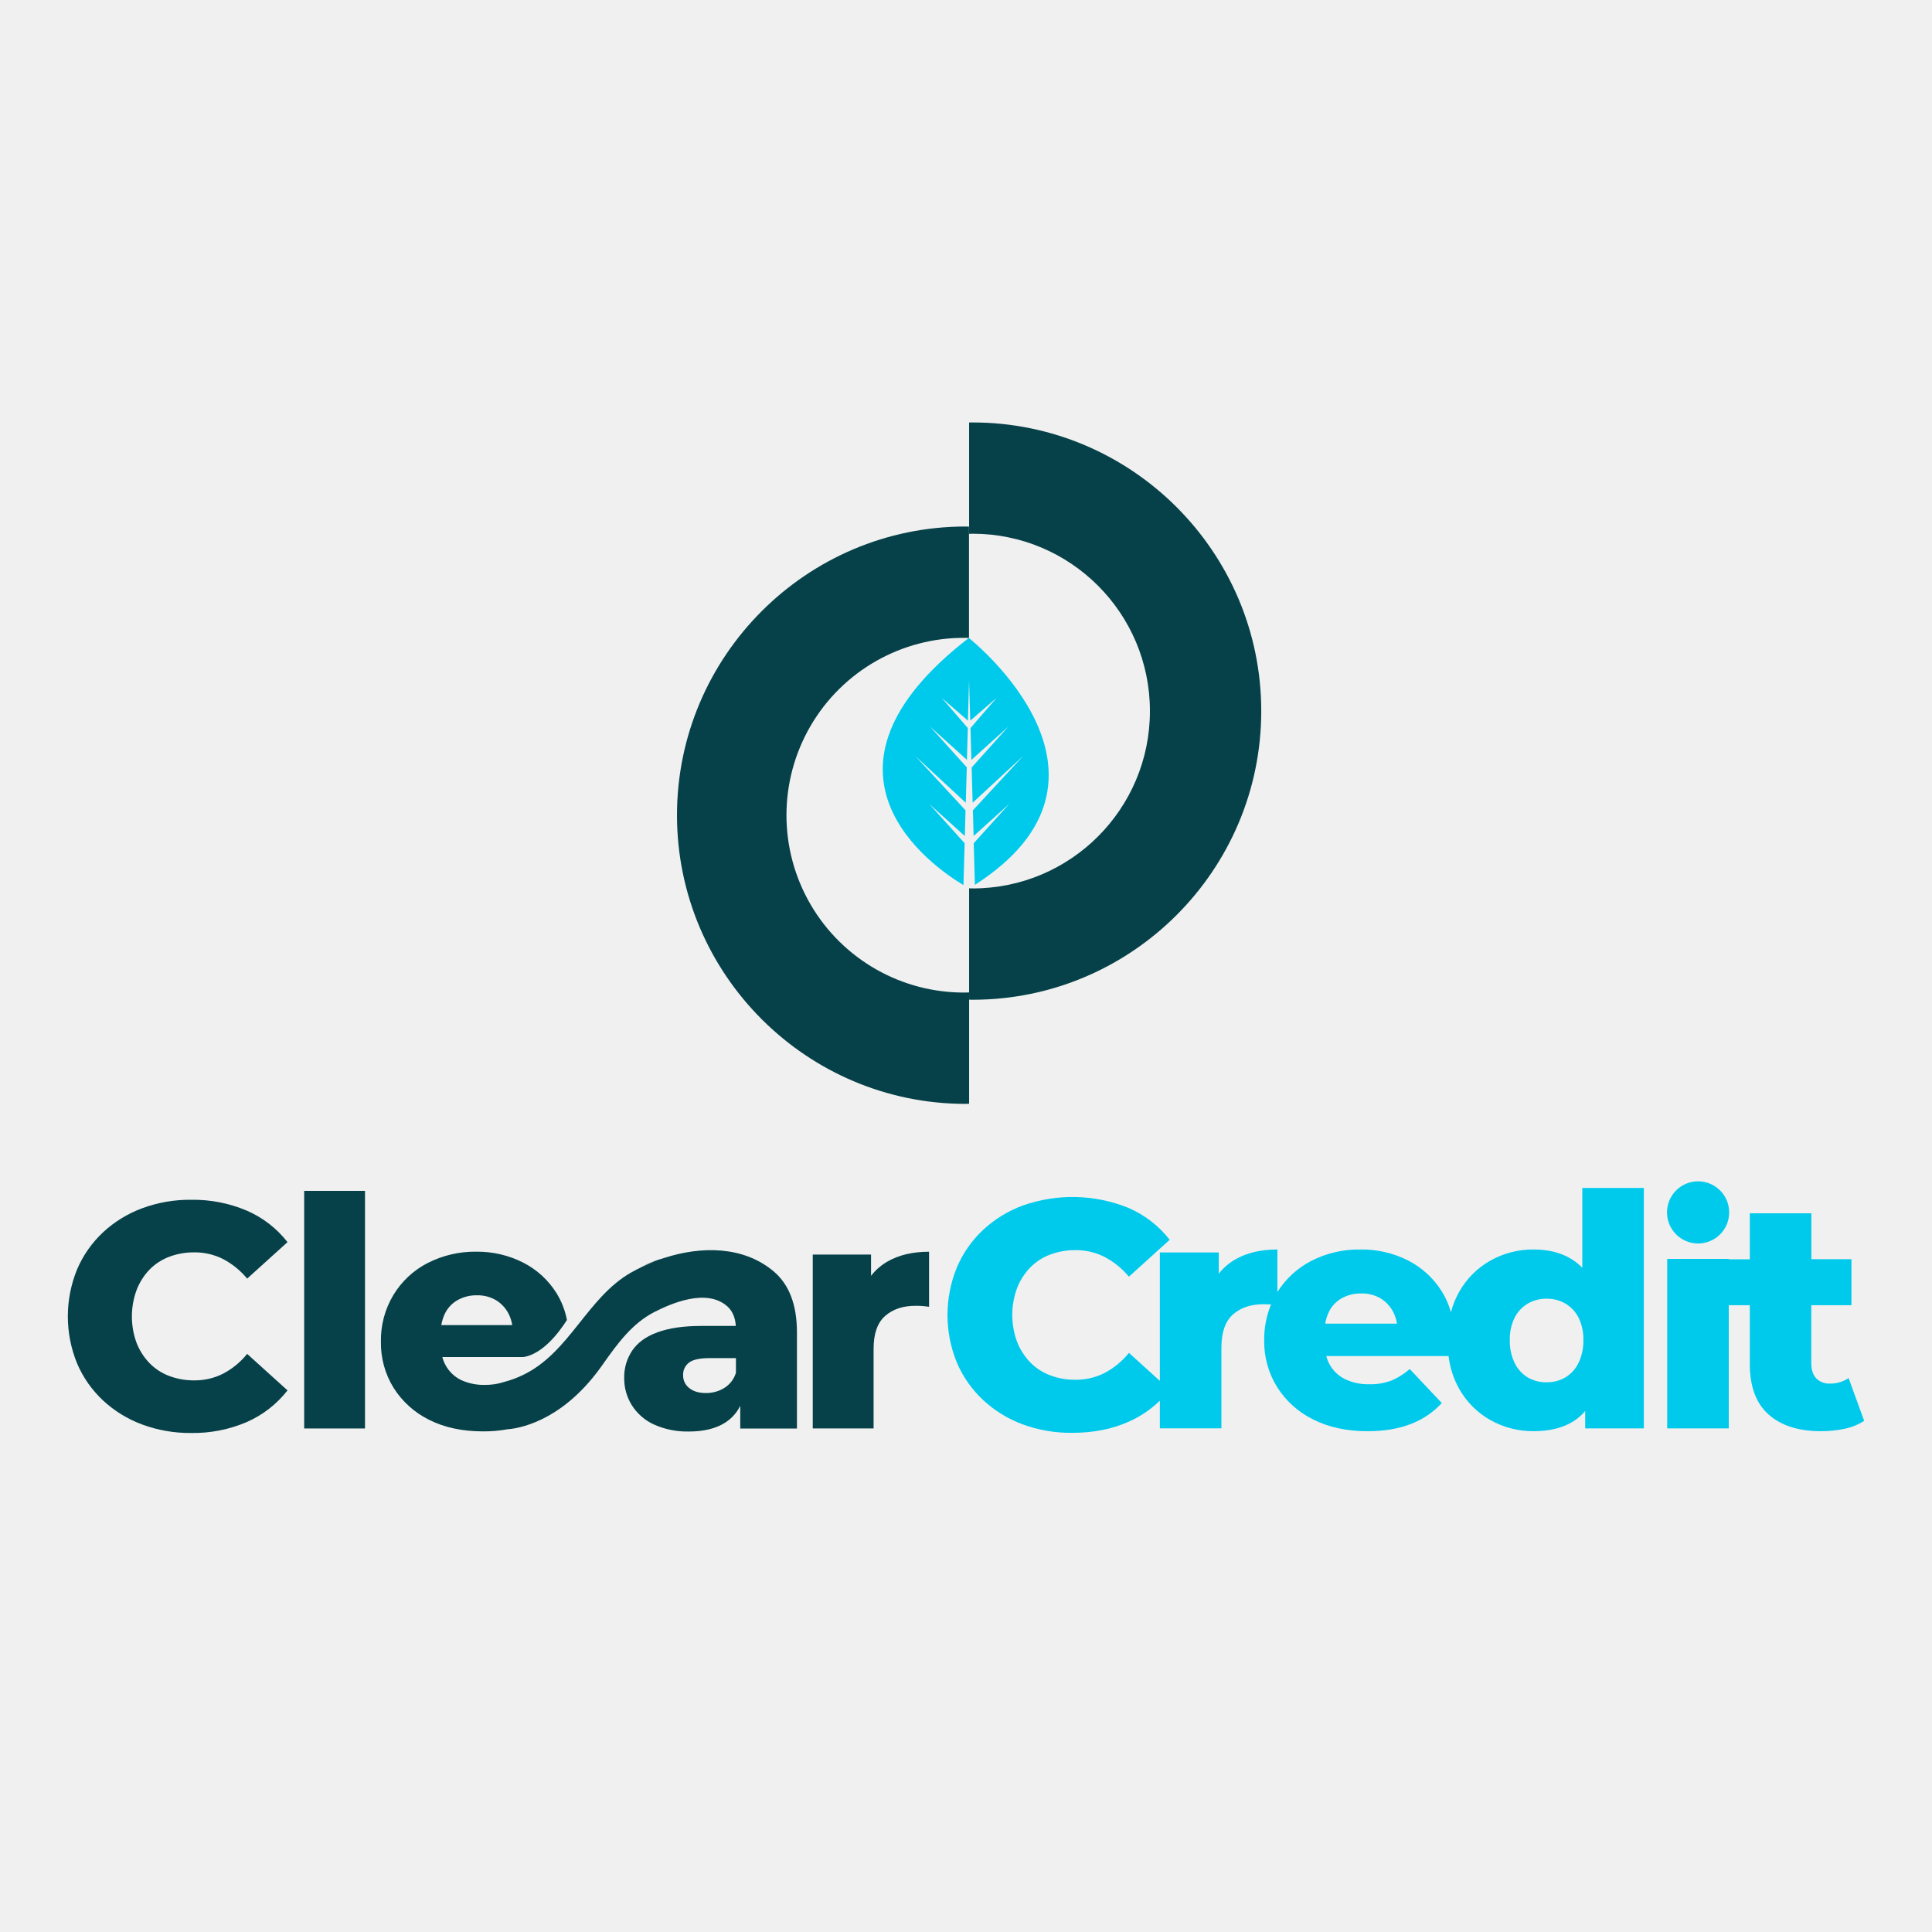
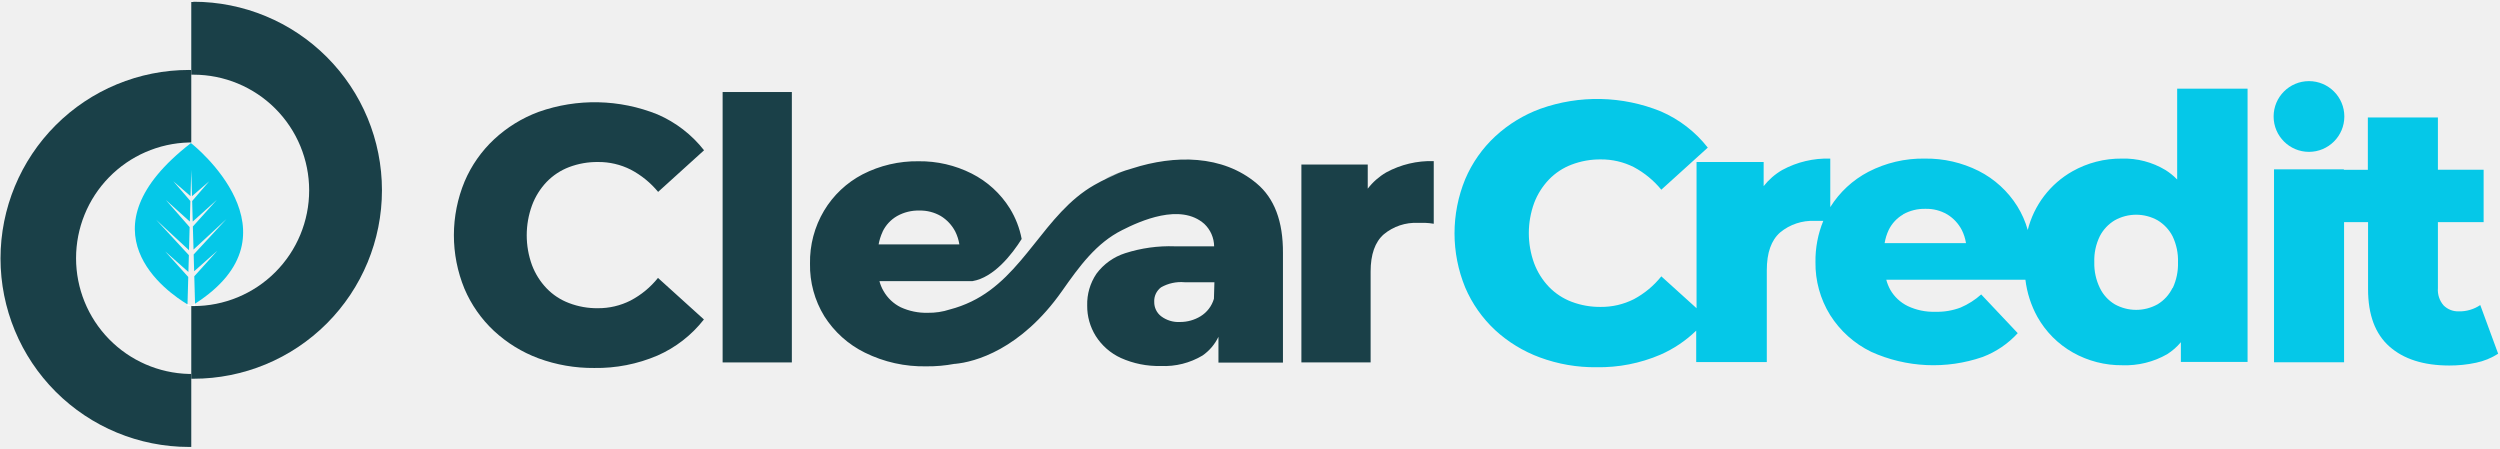
- <svg xmlns="http://www.w3.org/2000/svg" id="Layer_1" data-name="Layer 1" viewBox="0 0 1000 1000">
-   <defs>
-     <style>.cls-1{fill:#064149;}.cls-2{fill:#00caeb;}</style>
-   </defs>
-   <path class="cls-1" d="M77.29,657.25a28.21,28.21,0,0,1,10.2-6.71,35.93,35.93,0,0,1,13.09-2.32,32.27,32.27,0,0,1,14.92,3.48,40.81,40.81,0,0,1,12.43,10.11l20.89-18.89a54,54,0,0,0-21.14-16.33A71,71,0,0,0,98.92,621a71.06,71.06,0,0,0-25.36,4.4,60.91,60.91,0,0,0-20.22,12.43A56.66,56.66,0,0,0,39.91,657a64.26,64.26,0,0,0,0,48.74,56.56,56.56,0,0,0,13.43,19.14,60.75,60.75,0,0,0,20.22,12.43,71.06,71.06,0,0,0,25.36,4.4,70.06,70.06,0,0,0,28.76-5.64,54.62,54.62,0,0,0,21.14-16.41l-20.89-18.89A39.85,39.85,0,0,1,115.5,711a32.27,32.27,0,0,1-14.92,3.48,35.72,35.72,0,0,1-13.09-2.32,28,28,0,0,1-10.2-6.71A31.57,31.57,0,0,1,70.66,695a39.68,39.68,0,0,1,0-27.18A31.57,31.57,0,0,1,77.29,657.25Z" />
-   <rect class="cls-1" x="157.44" y="616.39" width="31.49" height="122.99" />
-   <path class="cls-1" d="M450.85,660.36v-11H420.68v90h31.49V698.11q0-11.76,6-17t15.58-5.22c1.1,0,2.21,0,3.32.08s2.37.2,3.81.42V647.89q-12.77,0-21.63,5.14A29.18,29.18,0,0,0,450.85,660.36Z" />
-   <path class="cls-1" d="M400.37,658c-15.69-13.16-37.5-13.07-56.59-6.88a70,70,0,0,0-12.34,4.78,71.41,71.41,0,0,1,7.64-3.1,92.67,92.67,0,0,0-12.46,5.88c-22.79,13-31.8,41.44-55.89,53a53.14,53.14,0,0,1-9.74,3.6,31.16,31.16,0,0,1-10.09,1.54,27.86,27.86,0,0,1-12.3-2.55,18.25,18.25,0,0,1-7.83-7.4,17.56,17.56,0,0,1-1.82-4.46H271c9.81-1.64,18-12.21,22.44-19.17a40.58,40.58,0,0,0-5.38-13.89,43.65,43.65,0,0,0-17.39-15.9,52.3,52.3,0,0,0-24.12-5.58,53.8,53.8,0,0,0-25.46,6,44.42,44.42,0,0,0-17.54,16.53,45.31,45.31,0,0,0-6.39,24.12,44,44,0,0,0,6.53,23.78,45.65,45.65,0,0,0,18.4,16.58c7.93,4,17.2,6,27.92,6a66.32,66.32,0,0,0,12.68-1.1H263c8.94-.82,29.91-6.39,48.72-33.16,7.94-11.29,15.58-21.78,27.3-27.69,8.16-4.11,26.56-12.32,37.37-2.82,2.76,2.43,4.18,5.91,4.47,10.19H363c-9.17,0-16.67,1.11-22.63,3.27s-10.23,5.28-13.06,9.37a24.56,24.56,0,0,0-4.23,14.41A26.09,26.09,0,0,0,327,727.3a26.79,26.79,0,0,0,11.43,10,42,42,0,0,0,18.17,3.65c7.83,0,14.17-1.59,19-4.76a21.65,21.65,0,0,0,7.55-8.55v11.77h29.35V689.49Q412.43,668.09,400.37,658ZM230.24,680a16.08,16.08,0,0,1,6.59-7.06,19.78,19.78,0,0,1,10.09-2.5,18.7,18.7,0,0,1,9.75,2.5,17.55,17.55,0,0,1,6.58,7.06,19.73,19.73,0,0,1,1.88,5.86H228.42A22.66,22.66,0,0,1,230.24,680Zm150.68,30.56a14.09,14.09,0,0,1-6.06,7.87,17.87,17.87,0,0,1-9.51,2.6c-3.65,0-6.54-.87-8.65-2.6a8.13,8.13,0,0,1-3.12-6.53,7.76,7.76,0,0,1,3.07-6.63q3-2.31,10.67-2.31h13.6Z" />
-   <path class="cls-2" d="M819,656.2a28,28,0,0,0-5.36-4.36q-8.22-5.12-19.79-5.11a44.82,44.82,0,0,0-22.47,5.78,42.34,42.34,0,0,0-16.18,16.26A43.3,43.3,0,0,0,751,679.22a40.41,40.41,0,0,0-4.72-10.78,44.43,44.43,0,0,0-17.6-16.1,52.89,52.89,0,0,0-24.4-5.61,53.89,53.89,0,0,0-25.74,6,45.35,45.35,0,0,0-17.36,16V646.73q-12.9,0-21.88,5.19a29.73,29.73,0,0,0-8.46,7.34v-11H600.34v66.48l-16-14.5a40.41,40.41,0,0,1-12.58,10.4,32.62,32.62,0,0,1-15.09,3.52,36.17,36.17,0,0,1-13.25-2.35A28.23,28.23,0,0,1,533.09,705a32,32,0,0,1-6.71-10.64,40.12,40.12,0,0,1,0-27.5,31.93,31.93,0,0,1,6.71-10.65,28.36,28.36,0,0,1,10.31-6.79,36.17,36.17,0,0,1,13.25-2.35,32.62,32.62,0,0,1,15.09,3.52,41.48,41.48,0,0,1,12.58,10.23l21.12-19.11a54.52,54.52,0,0,0-21.38-16.52A77.18,77.18,0,0,0,529.32,624a61.53,61.53,0,0,0-20.46,12.57A57.27,57.27,0,0,0,495.28,656a64.94,64.94,0,0,0,0,49.3,57.23,57.23,0,0,0,13.58,19.36,61.39,61.39,0,0,0,20.46,12.58A71.9,71.9,0,0,0,555,741.63q16.26,0,29.09-5.7A55.55,55.55,0,0,0,600.34,725v14.3H632.2V697.53q0-11.89,6-17.18T654,675.06q1.68,0,3.36.09l.53,0a47.93,47.93,0,0,0-3.55,18.65A44.62,44.62,0,0,0,661,717.9a46,46,0,0,0,18.62,16.77q12,6.12,28.25,6.12,12.91,0,22.47-3.77a41.92,41.92,0,0,0,15.93-10.81l-16.6-17.61a35,35,0,0,1-9.39,5.95,30.46,30.46,0,0,1-11.57,1.93,27.35,27.35,0,0,1-12.41-2.6,18.31,18.31,0,0,1-8-7.46,19.89,19.89,0,0,1-1.83-4.53h63.3a45.78,45.78,0,0,0,5.43,16.85A42.3,42.3,0,0,0,771.37,735a44.93,44.93,0,0,0,22.47,5.78q12.24,0,20.37-5a26.51,26.51,0,0,0,6.29-5.44v9h30.35V614.87H819ZM694.41,672a20.13,20.13,0,0,1,10.22-2.51,19,19,0,0,1,9.9,2.51,17.83,17.83,0,0,1,6.62,7.13,19.79,19.79,0,0,1,1.93,6H685.94a22,22,0,0,1,1.84-6A16.39,16.39,0,0,1,694.41,672ZM817,705.5a17.69,17.69,0,0,1-6.79,7.46,18.63,18.63,0,0,1-9.64,2.51,19,19,0,0,1-9.81-2.51A17.63,17.63,0,0,1,784,705.5a25.37,25.37,0,0,1-2.52-11.66,25,25,0,0,1,2.52-11.9,17.92,17.92,0,0,1,6.79-7.21,19,19,0,0,1,9.81-2.52,18.64,18.64,0,0,1,9.64,2.52,18,18,0,0,1,6.79,7.21,25,25,0,0,1,2.51,11.9A25.37,25.37,0,0,1,817,705.5Z" />
-   <path class="cls-2" d="M956.84,713.29a16.78,16.78,0,0,1-9.72,2.85,9.23,9.23,0,0,1-7-2.68c-1.73-1.79-2.6-4.41-2.6-7.88v-30h20.79V651.76H937.56V628H905.7v23.81H894.81v-.21H862.94v87.74h31.87V675.57H905.7v30.51q0,17.45,9.73,26.08t27.16,8.63a57.69,57.69,0,0,0,12.16-1.25,29.93,29.93,0,0,0,10.14-4.11Z" />
-   <circle class="cls-2" cx="878.93" cy="627.54" r="16.09" />
-   <path class="cls-1" d="M503.4,218.66c-.55,0-1.2,0-1.79,0v57.66a15.65,15.65,0,0,1,1.79-.07,91.8,91.8,0,1,1,0,183.6c-.55,0-1.2,0-1.79-.06v57.62c.59.06,1.24.06,1.79.06,82.37,0,149.42-67.08,149.42-149.42S585.77,218.66,503.4,218.66Z" />
-   <path class="cls-1" d="M499.83,272.52c-82.34,0-149.42,67.09-149.42,149.43s67.08,149.42,149.42,149.42a14.88,14.88,0,0,0,1.78-.07V513.68a17.35,17.35,0,0,1-1.78.06,91.8,91.8,0,1,1,0-183.59,13.48,13.48,0,0,1,1.57.06l0,0,0,0h.15V272.59A14.88,14.88,0,0,0,499.83,272.52Z" />
-   <path class="cls-2" d="M501.46,330.21l0,0,0,0c-89.8,69.36-18.74,118.36-2.78,127.91l.62-21.66-18.33-20.34,18.42,16.61.37-13.31-26-28.1,26.13,24.18.52-18.33-19-21.08,19.07,17.2.47-16.43-13.53-15.65L501,373l.58-20.71L502.2,373l13.65-11.8-13.53,15.65.46,16.49,19.14-17.26-19,21.17.52,18.24,26.13-24.18-26,28.1.37,13.31,18.43-16.61L504,436.46,504.6,458C591.41,402.32,503.4,331.75,501.46,330.21Z" />
+ <svg xmlns="http://www.w3.org/2000/svg" width="1192" height="214" viewBox="0 0 1192 214" fill="none">
+   <path d="M260.685 86.689C263.689 83.592 267.337 81.193 271.372 79.663C275.758 78.014 280.412 77.194 285.098 77.244C290.52 77.188 295.877 78.432 300.72 80.872C305.742 83.504 310.187 87.116 313.792 91.493L335.689 71.656C329.844 64.2 322.226 58.324 313.531 54.564C295.401 47.248 275.221 46.818 256.796 53.354C248.933 56.27 241.724 60.713 235.586 66.427C229.555 72.064 224.768 78.898 221.533 86.493C214.73 102.881 214.707 121.299 221.468 137.705C224.703 145.299 229.49 152.134 235.521 157.771C241.669 163.472 248.875 167.913 256.731 170.843C265.247 173.972 274.26 175.534 283.333 175.451C293.681 175.615 303.948 173.6 313.465 169.536C322.162 165.716 329.775 159.798 335.623 152.313L313.727 132.508C310.161 136.967 305.71 140.639 300.654 143.293C295.814 145.744 290.458 146.999 285.033 146.953C280.344 147.01 275.686 146.178 271.307 144.502C267.264 142.988 263.612 140.587 260.62 137.476C257.58 134.299 255.212 130.542 253.659 126.43C250.304 117.226 250.304 107.135 253.659 97.932C255.208 93.743 257.599 89.917 260.685 86.689Z" fill="#1A4048" />
+   <path d="M377.553 43.875H344.545V172.802H377.553V43.875Z" fill="#1A4048" />
+   <path d="M652.139 89.959V78.455H620.503V172.805H653.511V129.536C653.511 121.3 655.603 115.385 659.786 111.724C664.358 107.925 670.189 105.977 676.126 106.267C677.303 106.267 678.447 106.267 679.623 106.267C680.8 106.267 682.107 106.463 683.61 106.691V76.821C675.705 76.573 667.877 78.434 660.93 82.213C657.525 84.201 654.539 86.832 652.139 89.959Z" fill="#1A4048" />
+   <path d="M599.228 87.508C582.888 73.717 560.011 73.815 539.879 80.286C535.373 81.548 530.996 83.233 526.807 85.319C529.413 84.081 532.086 82.99 534.814 82.051C530.307 83.777 525.937 85.842 521.741 88.227C497.851 101.855 488.406 131.661 463.144 143.785C459.865 145.369 456.439 146.628 452.914 147.544C449.509 148.659 445.942 149.2 442.358 149.145C437.91 149.26 433.494 148.354 429.449 146.498C425.998 144.785 423.141 142.075 421.246 138.72C420.393 137.258 419.744 135.685 419.318 134.047H463.634C473.896 132.347 482.524 121.268 487.132 113.948C486.163 108.797 484.258 103.868 481.51 99.404C477.075 92.281 470.766 86.516 463.274 82.737C455.434 78.786 446.758 76.779 437.979 76.887C428.702 76.751 419.534 78.894 411.279 83.129C403.674 87.096 397.317 93.091 392.912 100.45C388.362 108.092 386.041 116.854 386.212 125.745C386.053 134.571 388.423 143.258 393.042 150.779C397.76 158.231 404.444 164.237 412.357 168.133C421.492 172.649 431.582 174.891 441.77 174.669C446.232 174.714 450.687 174.32 455.071 173.493H455.333C464.68 172.643 486.674 166.793 506.381 138.753C514.715 126.889 522.721 115.876 535.01 109.732C543.572 105.385 562.854 96.659 574.227 106.758C575.68 108.137 576.842 109.793 577.645 111.628C578.448 113.464 578.875 115.441 578.9 117.444H560.207C552.179 117.156 544.163 118.262 536.513 120.713C531.021 122.457 526.218 125.888 522.787 130.517C519.773 134.977 518.23 140.268 518.375 145.648C518.317 150.797 519.734 155.855 522.46 160.224C525.357 164.789 529.51 168.421 534.421 170.682C540.408 173.36 546.918 174.667 553.475 174.506C560.456 174.831 567.379 173.092 573.377 169.506C576.636 167.24 579.249 164.165 580.959 160.584V172.904H611.712V120.615C611.799 105.581 607.638 94.546 599.228 87.508ZM420.854 110.385C422.358 107.286 424.761 104.712 427.75 102.999C430.982 101.196 434.639 100.293 438.339 100.385C441.923 100.305 445.461 101.209 448.568 102.999C451.497 104.787 453.881 107.341 455.463 110.385C456.427 112.321 457.089 114.393 457.424 116.529H418.926C419.297 114.452 419.934 112.431 420.821 110.516L420.854 110.385ZM578.803 142.446C577.794 145.913 575.535 148.883 572.462 150.779C569.512 152.585 566.117 153.536 562.658 153.525C559.41 153.711 556.202 152.738 553.605 150.779C552.568 149.973 551.732 148.936 551.165 147.75C550.597 146.564 550.314 145.263 550.337 143.949C550.266 142.609 550.527 141.272 551.097 140.058C551.667 138.843 552.529 137.789 553.605 136.988C557 135.068 560.898 134.225 564.782 134.569H579.031L578.803 142.446Z" fill="#1A4048" />
+   <path d="M1038.07 85.582C1036.39 83.847 1034.5 82.322 1032.45 81.039C1026.19 77.291 1018.99 75.409 1011.7 75.614C1003.46 75.535 995.348 77.62 988.169 81.66C982.898 84.636 978.287 88.654 974.618 93.469C970.949 98.284 968.299 103.796 966.828 109.668C965.718 105.682 964.045 101.874 961.861 98.36C957.371 91.162 950.996 85.33 943.428 81.497C935.491 77.519 926.716 75.502 917.839 75.614C908.456 75.44 899.178 77.608 890.844 81.922C883.398 85.815 877.125 91.625 872.674 98.752V75.614C864.702 75.362 856.806 77.234 849.797 81.039C846.369 83.02 843.352 85.638 840.907 88.752V77.248H808.913V146.957L792.114 131.76C788.544 136.241 784.095 139.944 779.042 142.643C774.14 145.12 768.716 146.386 763.224 146.336C758.482 146.392 753.771 145.561 749.335 143.885C745.247 142.338 741.553 139.905 738.517 136.761C735.45 133.543 733.06 129.743 731.491 125.584C728.093 116.276 728.093 106.067 731.491 96.759C733.069 92.614 735.458 88.826 738.517 85.615C741.553 82.471 745.247 80.037 749.335 78.49C753.769 76.803 758.48 75.961 763.224 76.006C768.716 75.956 774.14 77.223 779.042 79.699C784.062 82.391 788.504 86.045 792.114 90.451L814.272 70.385C808.364 62.837 800.656 56.892 791.853 53.097C773.523 45.663 753.1 45.221 734.465 51.855C726.529 54.762 719.244 59.204 713.026 64.927C706.827 70.662 701.915 77.646 698.614 85.418C691.816 101.971 691.816 120.535 698.614 137.088C701.896 144.772 706.749 151.685 712.862 157.383C719.082 163.104 726.367 167.546 734.301 170.455C742.91 173.626 752.025 175.199 761.198 175.096C771.67 175.276 782.062 173.238 791.69 169.115C798.014 166.338 803.791 162.453 808.749 157.644V172.645H842.411V128.852C842.411 120.551 844.524 114.548 848.751 110.845C853.373 107.014 859.258 105.044 865.255 105.321H868.785H869.34C866.791 111.54 865.524 118.21 865.614 124.93C865.483 133.832 867.898 142.585 872.576 150.16C877.341 157.738 884.134 163.829 892.184 167.743C908.942 175.332 927.972 176.209 945.357 170.194C951.732 167.769 957.451 163.885 962.057 158.853L944.638 140.388C941.73 142.987 938.418 145.095 934.833 146.63C930.964 148.094 926.844 148.782 922.709 148.657C918.198 148.795 913.719 147.866 909.636 145.944C906.125 144.242 903.209 141.52 901.27 138.133C900.446 136.626 899.809 135.024 899.374 133.362H965.717C966.456 139.567 968.387 145.57 971.403 151.042C975.397 158.179 981.276 164.081 988.398 168.102C995.577 172.142 1003.69 174.227 1011.93 174.148C1019.4 174.419 1026.81 172.596 1033.3 168.886C1035.76 167.329 1037.97 165.4 1039.84 163.167V172.579H1071.64V42.279H1038.07V85.582ZM907.348 102.217C910.621 100.392 914.322 99.477 918.068 99.57C921.7 99.475 925.286 100.392 928.428 102.217C931.386 104.017 933.794 106.594 935.389 109.668C936.374 111.633 937.046 113.738 937.382 115.91H898.59C898.94 113.75 899.589 111.649 900.518 109.668C902.035 106.54 904.461 103.943 907.479 102.217H907.348ZM1035.85 137.284C1034.29 140.527 1031.81 143.242 1028.73 145.094C1025.61 146.832 1022.1 147.743 1018.53 147.743C1014.96 147.743 1011.45 146.832 1008.33 145.094C1005.24 143.251 1002.76 140.534 1001.21 137.284C999.365 133.478 998.458 129.288 998.562 125.061C998.399 120.745 999.309 116.455 1001.21 112.577C1002.83 109.445 1005.3 106.83 1008.33 105.027C1011.45 103.29 1014.96 102.378 1018.53 102.378C1022.1 102.378 1025.61 103.29 1028.73 105.027C1031.75 106.84 1034.22 109.452 1035.85 112.577C1037.72 116.465 1038.62 120.749 1038.47 125.061C1038.6 129.273 1037.75 133.459 1035.98 137.284H1035.85Z" fill="#05C8E8" />
+   <path d="M1182.59 145.452C1179.58 147.481 1176.02 148.531 1172.39 148.459C1171.05 148.511 1169.71 148.285 1168.45 147.796C1167.2 147.307 1166.06 146.565 1165.1 145.616C1164.13 144.49 1163.39 143.183 1162.92 141.769C1162.46 140.356 1162.28 138.864 1162.39 137.38V105.908H1184.19V80.94H1162.39V56.004H1128.99V80.972H1117.55V80.744H1084.25V172.741H1117.65V105.908H1129.09V137.903C1129.09 150.104 1132.49 159.211 1139.29 165.225C1146.08 171.238 1155.57 174.255 1167.75 174.277C1172.03 174.299 1176.31 173.861 1180.5 172.97C1184.27 172.199 1187.87 170.736 1191.12 168.656L1182.59 145.452Z" fill="#05C8E8" />
+   <path d="M1100.92 72.407C1110.23 72.407 1117.78 64.857 1117.78 55.543C1117.78 46.23 1110.23 38.68 1100.92 38.68C1091.61 38.68 1084.06 46.23 1084.06 55.543C1084.06 64.857 1091.61 72.407 1100.92 72.407Z" fill="#05C8E8" />
+   <path d="M92.243 0.965H91.197V35.607H92.243C106.874 35.607 120.905 41.419 131.251 51.764C141.597 62.11 147.409 76.142 147.409 90.773C147.409 105.404 141.597 119.435 131.251 129.781C120.905 140.126 106.874 145.939 92.243 145.939H91.197V180.581H92.243C116.079 180.581 138.939 171.112 155.793 154.257C172.648 137.403 182.116 114.543 182.116 90.707C182.116 66.871 172.648 44.012 155.793 27.157C138.939 10.303 116.079 0.834 92.243 0.834V0.965Z" fill="#1A4048" />
+   <path d="M90.119 33.355C66.284 33.355 43.424 42.824 26.569 59.679C9.715 76.533 0.246 99.393 0.246 123.229C0.246 147.065 9.715 169.924 26.569 186.779C43.424 203.633 66.284 213.102 90.119 213.102C90.478 213.134 90.839 213.134 91.198 213.102V178.297H90.119C75.717 177.946 62.022 171.978 51.959 161.668C41.897 151.357 36.264 137.521 36.264 123.114C36.264 108.707 41.897 94.871 51.959 84.561C62.022 74.25 75.717 68.283 90.119 67.932H91.198V33.388L90.119 33.355Z" fill="#1A4048" />
+   <path d="M92.997 144.799L92.637 131.726L103.651 119.536L92.572 129.34L92.343 121.334L107.965 104.437L92.278 118.98L91.951 108L103.389 95.287L91.886 105.647L91.624 95.842L99.762 86.43L91.559 93.522L91.2 81.07L90.84 93.522L82.637 86.43L90.775 95.842L90.513 105.647L79.042 95.319L90.415 108.294L90.121 119.307L74.434 104.764L90.056 121.66L89.827 129.667L78.748 119.863L89.761 132.053L89.402 145.125C79.794 139.374 37.112 109.96 91.036 68.227C92.245 69.076 145.123 111.366 92.997 144.799Z" fill="#05C8E8" />
+   <path d="M91.199 145.906H89.369V144.893C90.513 145.579 91.199 145.906 91.199 145.906Z" fill="white" />
+   <path d="M93.027 145.908H91.197L92.995 144.797L93.027 145.908Z" fill="white" />
</svg>
